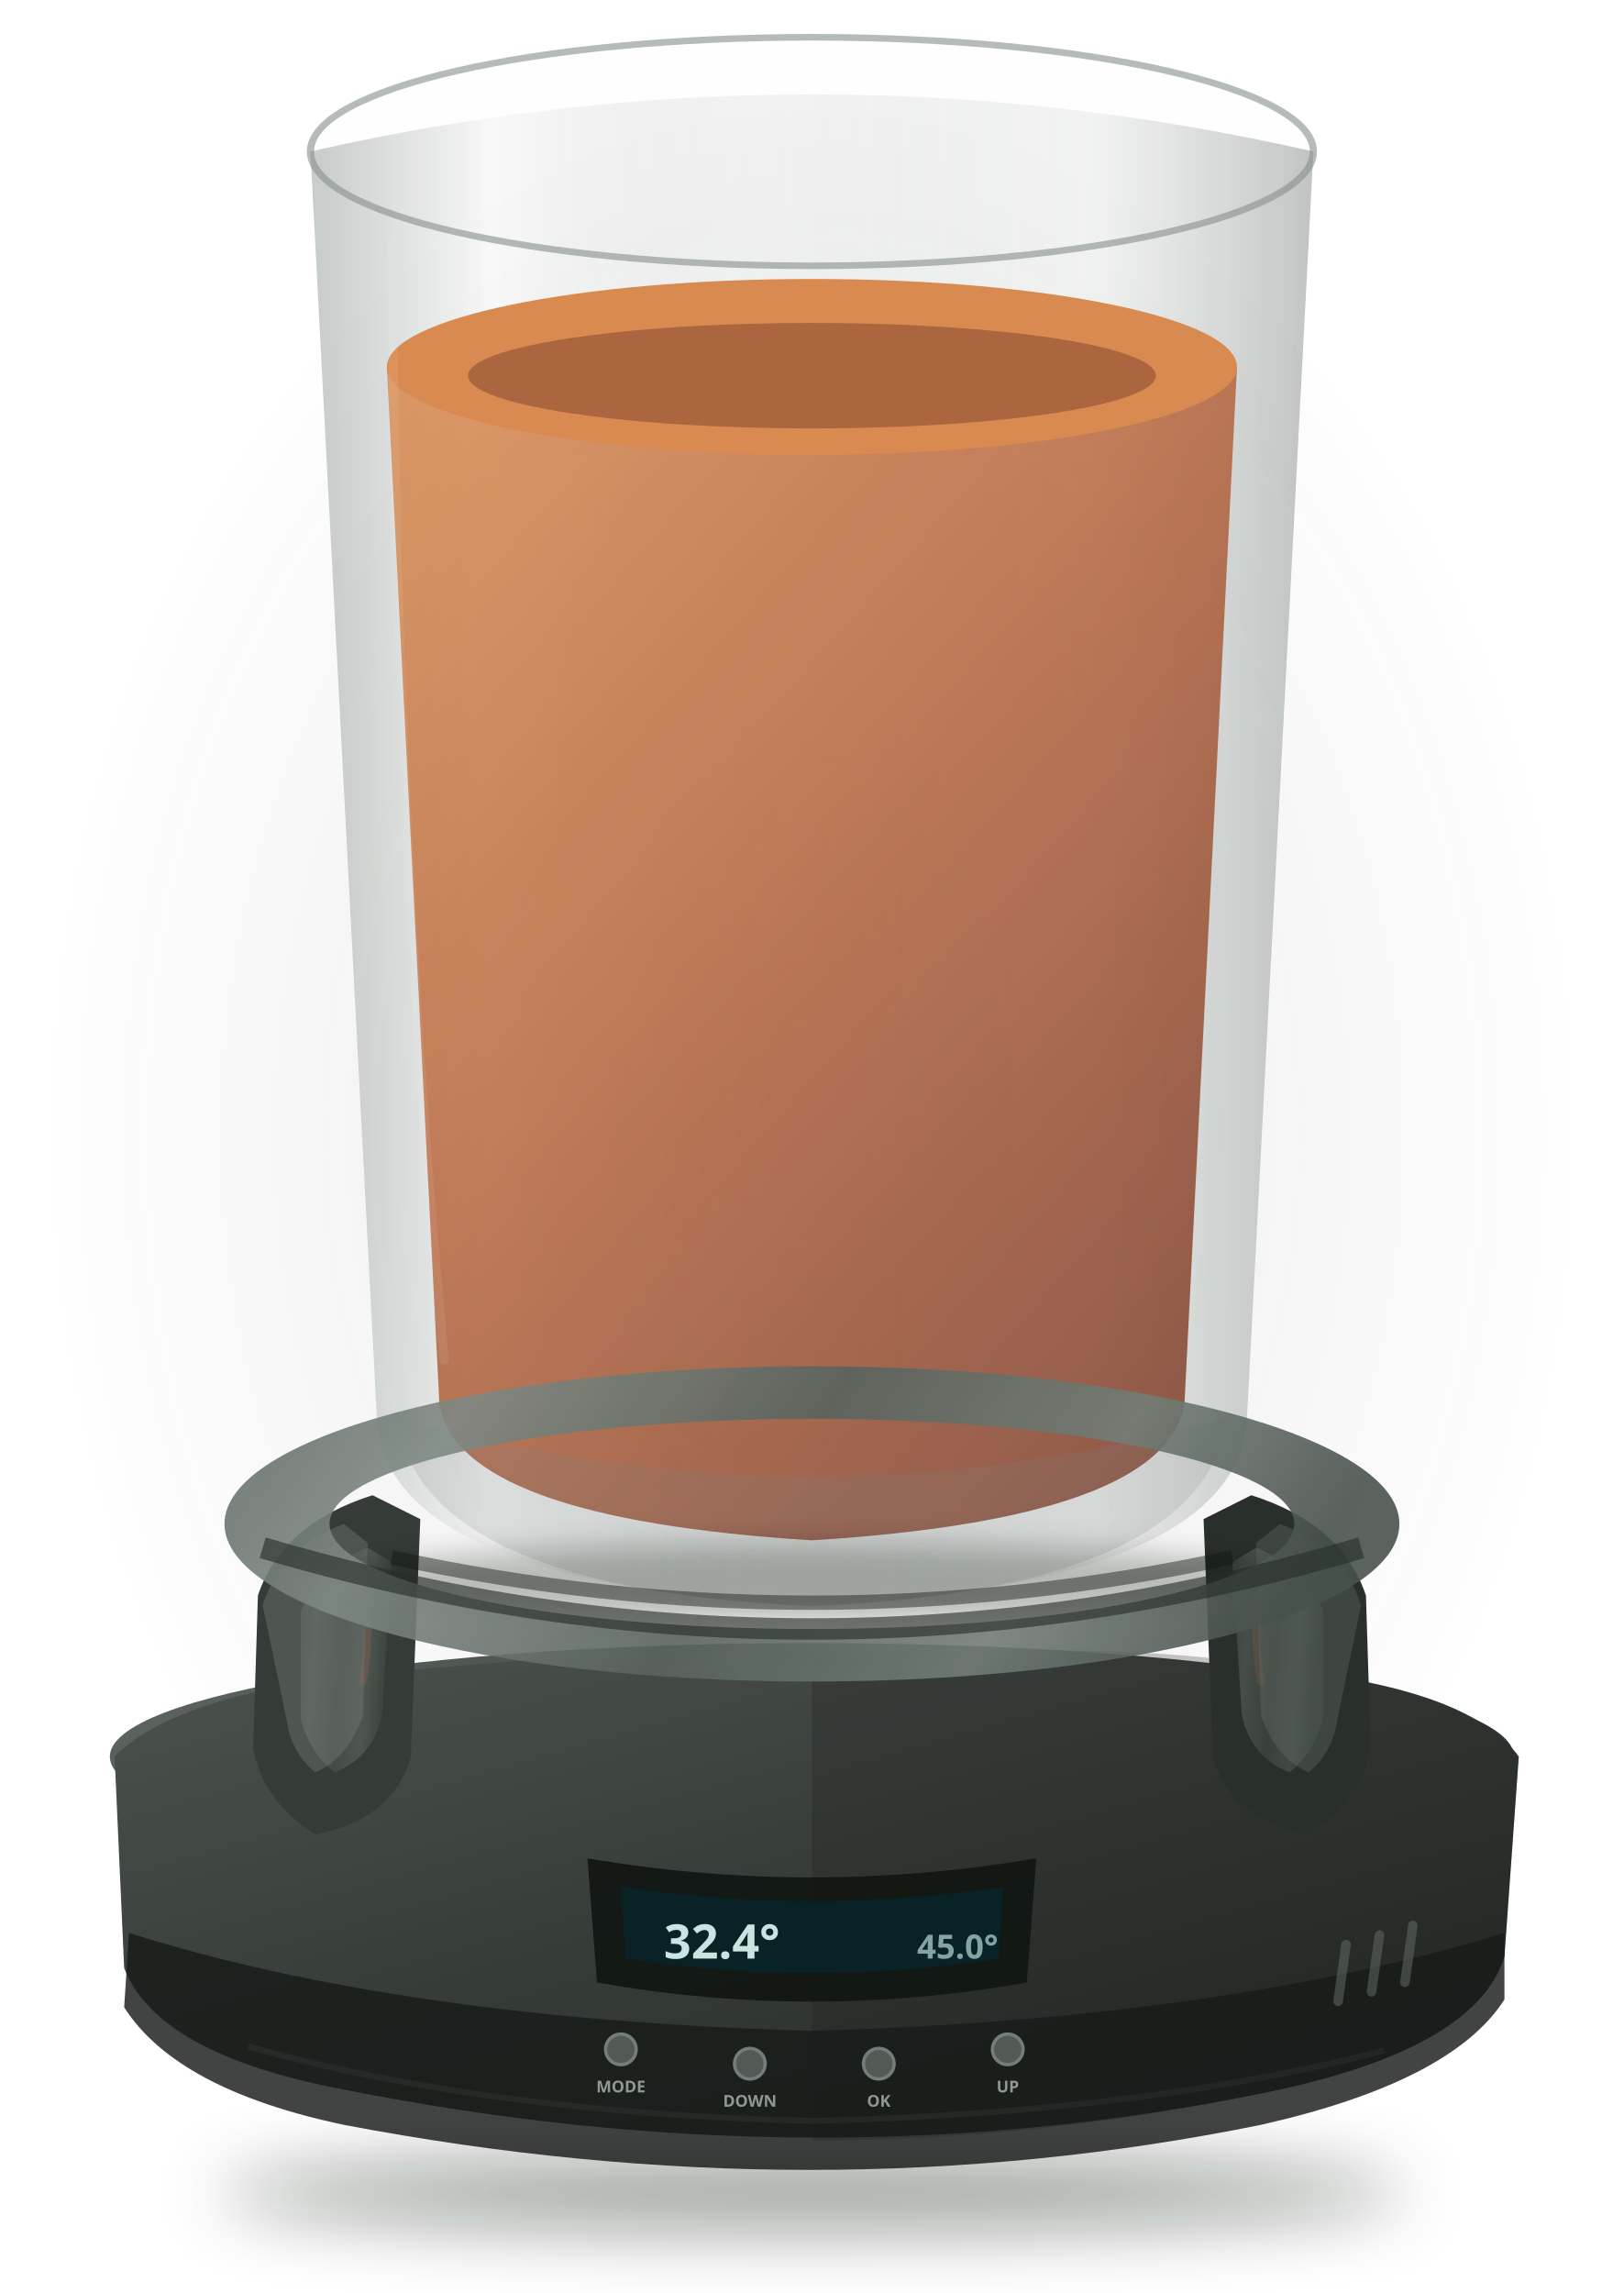
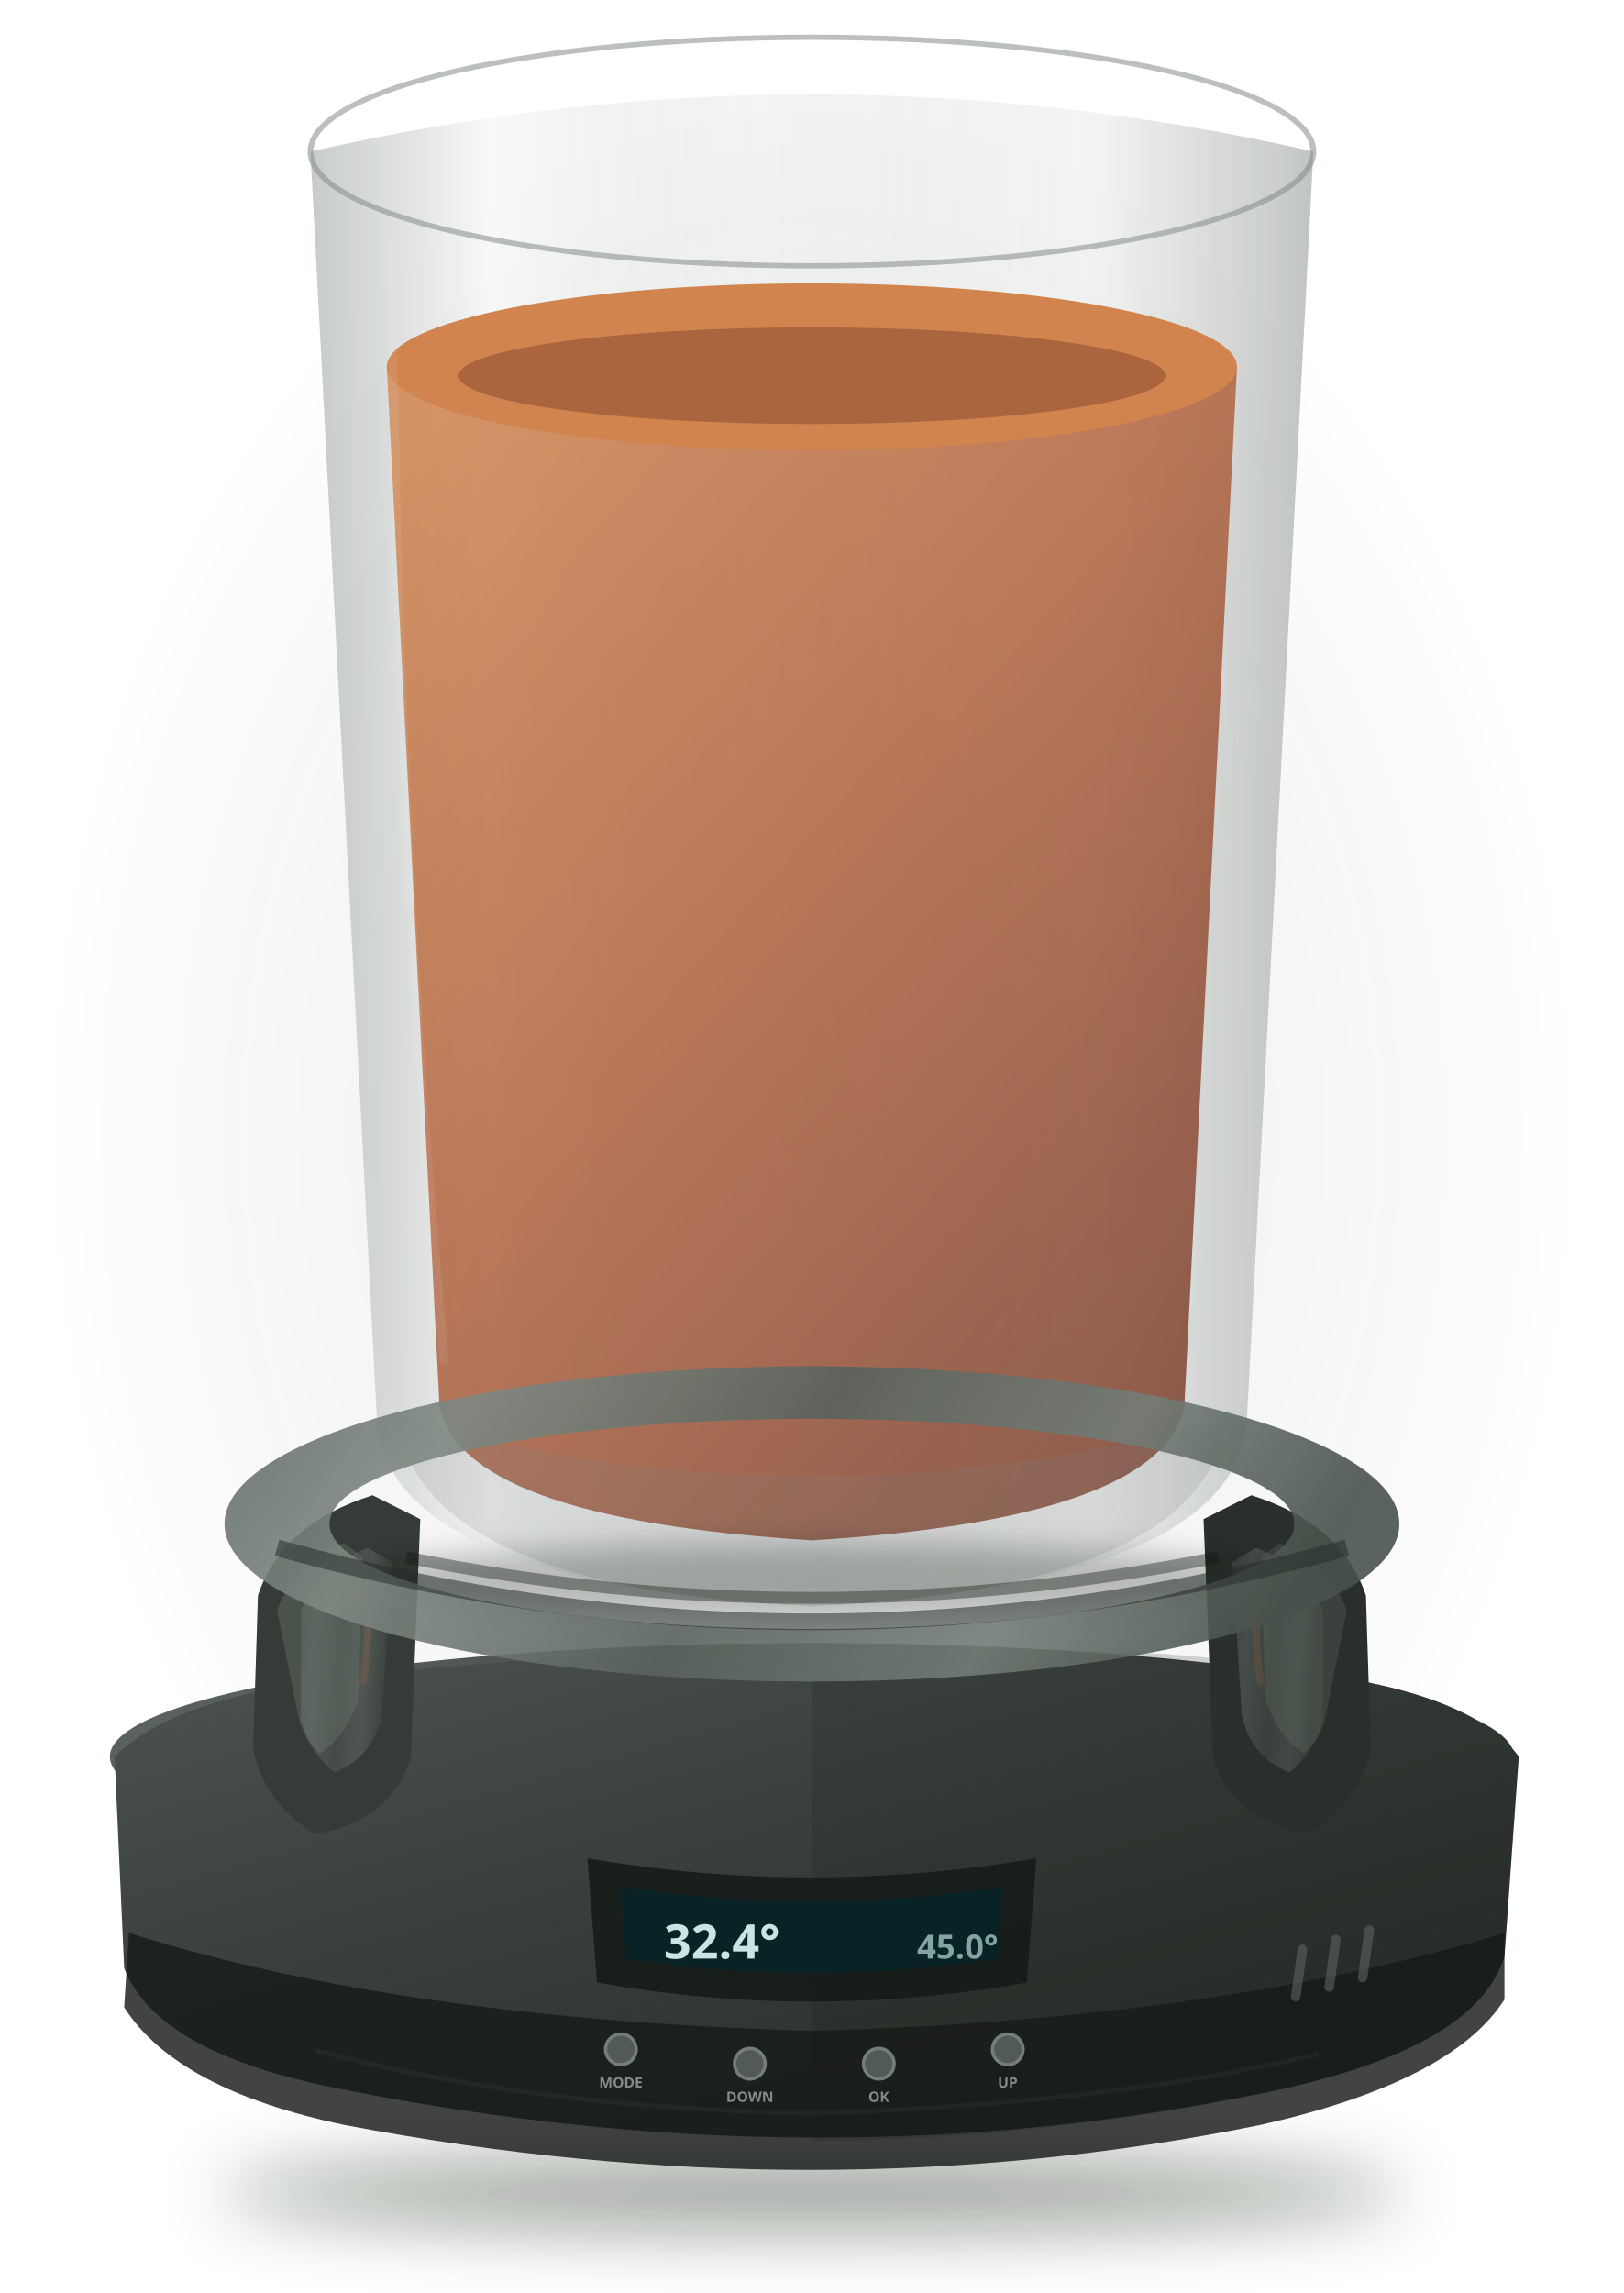
<svg xmlns="http://www.w3.org/2000/svg" id="productIllustration" class="product-illustration product-v3-illustration" viewBox="150 76 340 480" role="img" aria-labelledby="productV3Title productV3Desc">
  <defs>
    <linearGradient id="p3Glass" x1="0" y1="0" x2="1" y2="0">
      <stop stop-color="#707a75" stop-opacity=".48" />
      <stop offset=".18" stop-color="#edf0ed" stop-opacity=".48" />
      <stop offset=".43" stop-color="#aab2ad" stop-opacity=".18" />
      <stop offset=".78" stop-color="#d7dcd8" stop-opacity=".38" />
      <stop offset="1" stop-color="#59635e" stop-opacity=".46" />
    </linearGradient>
    <linearGradient id="p3Drink" x1=".08" y1="0" x2=".86" y2="1">
-       <stop stop-color="#d98b51" />
-       <stop offset=".45" stop-color="#b96841" />
-       <stop offset="1" stop-color="#80422f" />
+       <stop stop-color="#d1854e" />
+       <stop offset=".45" stop-color="#b36440" />
+       <stop offset="1" stop-color="#7b402e" />
    </linearGradient>
    <linearGradient id="p3Base" x1=".08" y1="0" x2=".9" y2="1">
      <stop stop-color="#4b524e" />
      <stop offset=".46" stop-color="#373d39" />
      <stop offset="1" stop-color="#242925" />
    </linearGradient>
    <linearGradient id="p3BaseTop" x1="0" y1="0" x2="1" y2=".28">
      <stop stop-color="#626a65" />
      <stop offset=".5" stop-color="#414743" />
      <stop offset="1" stop-color="#303632" />
    </linearGradient>
    <linearGradient id="p3Metal" x1="0" y1="0" x2="1" y2=".18">
      <stop stop-color="#5e6862" />
      <stop offset=".22" stop-color="#7f8983" />
      <stop offset=".52" stop-color="#59635d" />
      <stop offset=".78" stop-color="#737d77" />
      <stop offset="1" stop-color="#48524c" />
    </linearGradient>
    <radialGradient id="p3Ambient">
      <stop stop-color="#626b65" stop-opacity=".12" />
      <stop offset=".72" stop-color="#2b302c" stop-opacity=".035" />
      <stop offset="1" stop-color="#101310" stop-opacity="0" />
    </radialGradient>
    <clipPath id="p3CupClip">
      <path d="M215 91Q320 65 425 91L411 381Q407 417 320 422Q233 417 229 381Z" />
    </clipPath>
    <filter id="p3GroundBlur" x="-20%" y="-100%" width="140%" height="300%">
      <feGaussianBlur stdDeviation="7" />
    </filter>
    <filter id="p3ContactBlur" x="-20%" y="-120%" width="140%" height="340%">
      <feGaussianBlur stdDeviation="3" />
    </filter>
  </defs>
  <g id="product-v3">
    <ellipse cx="320" cy="313" rx="160" ry="220" fill="url(#p3Ambient)" />
    <ellipse cx="320" cy="535" rx="124" ry="8" fill="#050706" opacity=".38" filter="url(#p3GroundBlur)" />
    <g id="product-v3-base" transform="matrix(1 0 0 .82 0 78)">
      <ellipse cx="320" cy="446" rx="147" ry="29" fill="url(#p3BaseTop)" />
      <path d="M174 446Q187 430 227 425Q320 413 420 424Q458 429 468 446L465 497Q459 521 414 532Q321 555 222 531Q183 522 176 500Z" fill="url(#p3Base)" />
-       <path d="M320 420Q391 416 420 424Q458 429 468 446L465 497Q459 521 414 532Q367 544 320 544Z" fill="#171b18" opacity=".24" />
+       <path d="M320 420Q391 416 420 424Q458 429 468 446L465 497Q459 521 414 532Q367 544 320 544Z" fill="#171b18" opacity=".18" />
      <path d="M177 491Q234 513 320 516Q406 513 465 491L465 508Q454 529 414 540Q321 563 222 540Q187 531 176 510Z" fill="#171b18" opacity=".82" />
-       <path d="M202 520Q252 537 320 539Q389 537 440 521" fill="none" stroke="#77807a" stroke-width="1.5" opacity=".1" />
+       <path d="M216 521Q263 536 320 537Q380 535 426 522" fill="none" stroke="#77807a" stroke-width="1.2" opacity=".075" />
    </g>
    <g id="product-v3-holder">
      <g id="product-v3-side-left">
        <path d="M204 410Q209 395 228 389L238 394L236 444Q232 457 216 460Q205 453 203 442Z" fill="#353b37" />
        <path d="M213 413Q217 404 227 400L232 403L230 435Q228 444 220 447Q215 443 213 436Z" fill="url(#p3Metal)" opacity=".42" />
      </g>
      <g id="product-v3-side-right">
        <path d="M436 410Q431 395 412 389L402 394L404 444Q408 457 424 460Q435 453 437 442Z" fill="#292f2b" />
        <path d="M427 413Q423 404 413 400L408 403L410 435Q412 444 420 447Q425 443 427 436Z" fill="url(#p3Metal)" opacity=".34" />
      </g>
    </g>
    <g id="product-v3-thermal-covers">
-       <path d="M205 412Q209 400 222 395L227 399L226 435Q223 444 216 447Q211 443 210 436Z" fill="#6f7973" opacity=".44" />
-       <path d="M435 412Q431 400 418 395L413 399L414 435Q417 444 424 447Q429 443 430 436Z" fill="#68726c" opacity=".34" />
+       <path d="M208 413Q212 403 222 399L226 402L225 432Q222 440 217 443Q213 440 212 433Z" fill="#6f7973" opacity=".36" />
+       <path d="M432 413Q428 403 418 399L414 402L415 432Q418 440 423 443Q427 440 428 433Z" fill="#68726c" opacity=".28" />
      <path d="M226 406Q228 417 226 428" fill="none" stroke="#a96543" stroke-width="1.5" stroke-linecap="round" opacity=".24" />
      <path d="M414 406Q412 417 414 428" fill="none" stroke="#a96543" stroke-width="1.5" stroke-linecap="round" opacity=".2" />
    </g>
    <g id="product-v3-cup" transform="matrix(1 0 0 .92 0 24)">
      <path d="M215 91Q320 65 425 91L411 381Q407 417 320 422Q233 417 229 381Z" fill="url(#p3Glass)" opacity=".82" />
      <g clip-path="url(#p3CupClip)">
-         <path d="M231 140Q320 120 409 140L398 376Q394 402 320 407Q246 402 242 376Z" fill="url(#p3Drink)" opacity=".86" />
-         <ellipse cx="320" cy="140" rx="89" ry="20" fill="#d98a50" />
-         <ellipse cx="320" cy="142" rx="72" ry="12" fill="#80432f" opacity=".52" />
+         <path d="M231 140Q320 120 409 140L398 376Q394 402 320 407Q246 402 242 376Z" fill="url(#p3Drink)" opacity=".84" />
+         <ellipse cx="320" cy="140" rx="89" ry="19" fill="#d1844d" />
+         <ellipse cx="320" cy="142" rx="74" ry="11" fill="#80432f" opacity=".48" />
      </g>
-       <ellipse cx="320" cy="91" rx="105" ry="26" fill="#d7ddda" fill-opacity=".035" stroke="#88918c" stroke-width="1.5" opacity=".62" />
+       <ellipse cx="320" cy="91" rx="105" ry="26" fill="#d7ddda" fill-opacity=".025" stroke="#828b86" stroke-width="1.2" opacity=".54" />
      <path d="M232 112Q233 252 243 366" fill="none" stroke="#eef1ee" stroke-width="2" stroke-linecap="round" opacity=".08" />
      <path d="M233 379Q320 406 407 379Q402 418 320 422Q238 418 233 379Z" fill="#79827d" opacity=".18" />
    </g>
    <ellipse cx="320" cy="407" rx="100" ry="8" fill="#050706" opacity=".25" filter="url(#p3ContactBlur)" />
    <g id="product-v3-holder-ring">
      <path d="M197 395A123 33 0 1 0 443 395A123 33 0 1 0 197 395M219 395A101 22 0 1 1 421 395A101 22 0 1 1 219 395" fill="url(#p3Metal)" fill-rule="evenodd" opacity=".9" />
-       <path d="M205 400Q320 434 435 400" fill="none" stroke="#272d29" stroke-width="4.5" opacity=".62" />
-       <path d="M232 402Q320 421 408 402" fill="none" stroke="#101411" stroke-width="3" opacity=".44" />
+       <path d="M208 400Q320 431 432 400" fill="none" stroke="#272d29" stroke-width="3.5" opacity=".55" />
+       <path d="M235 402Q320 419 405 402" fill="none" stroke="#101411" stroke-width="2.5" opacity=".38" />
    </g>
    <g id="product-v3-front">
-       <path d="M273 465Q320 473 367 465L365 491Q320 499 275 491Z" fill="#101512" opacity=".9" />
+       <path d="M273 465Q320 473 367 465L365 491Q320 499 275 491Z" fill="#141b18" opacity=".88" />
      <path d="M280 471Q320 477 360 471L359 486Q320 492 281 486Z" fill="#092226" />
      <text x="289" y="486" fill="#c8e5e1" font-family="Segoe UI, sans-serif" font-size="10" font-weight="550">32.4°</text>
      <text x="342" y="486" fill="#82a4a2" font-family="Segoe UI, sans-serif" font-size="7" font-weight="550">45.0°</text>
      <g fill="#515a54" stroke="#747d77" stroke-width=".7">
        <circle cx="280" cy="505" r="3.2" />
        <circle cx="307" cy="508" r="3.2" />
        <circle cx="334" cy="508" r="3.2" />
        <circle cx="361" cy="505" r="3.2" />
      </g>
-       <g fill="#8f9892" font-family="Segoe UI, sans-serif" font-size="3.4" font-weight="600" text-anchor="middle">
-         <text x="280" y="514">MODE</text>
-         <text x="307" y="517">DOWN</text>
-         <text x="334" y="517">OK</text>
-         <text x="361" y="514">UP</text>
+       <g fill="#828b85" font-family="Segoe UI, sans-serif" font-size="3" font-weight="600" text-anchor="middle">
+         <text x="280" y="513">MODE</text>
+         <text x="307" y="516">DOWN</text>
+         <text x="334" y="516">OK</text>
+         <text x="361" y="513">UP</text>
      </g>
    </g>
    <g id="product-v3-vent" fill="#68716b" opacity=".48">
-       <rect x="430" y="482" width="2" height="14" rx="1" transform="rotate(8 431 489)" />
-       <rect x="437" y="480" width="2" height="14" rx="1" transform="rotate(8 438 487)" />
-       <rect x="444" y="478" width="2" height="14" rx="1" transform="rotate(8 445 485)" />
+       <rect x="421" y="483" width="2" height="12" rx="1" transform="rotate(8 422 489)" />
+       <rect x="428" y="481" width="2" height="12" rx="1" transform="rotate(8 429 487)" />
+       <rect x="435" y="479" width="2" height="12" rx="1" transform="rotate(8 436 485)" />
    </g>
  </g>
</svg>
